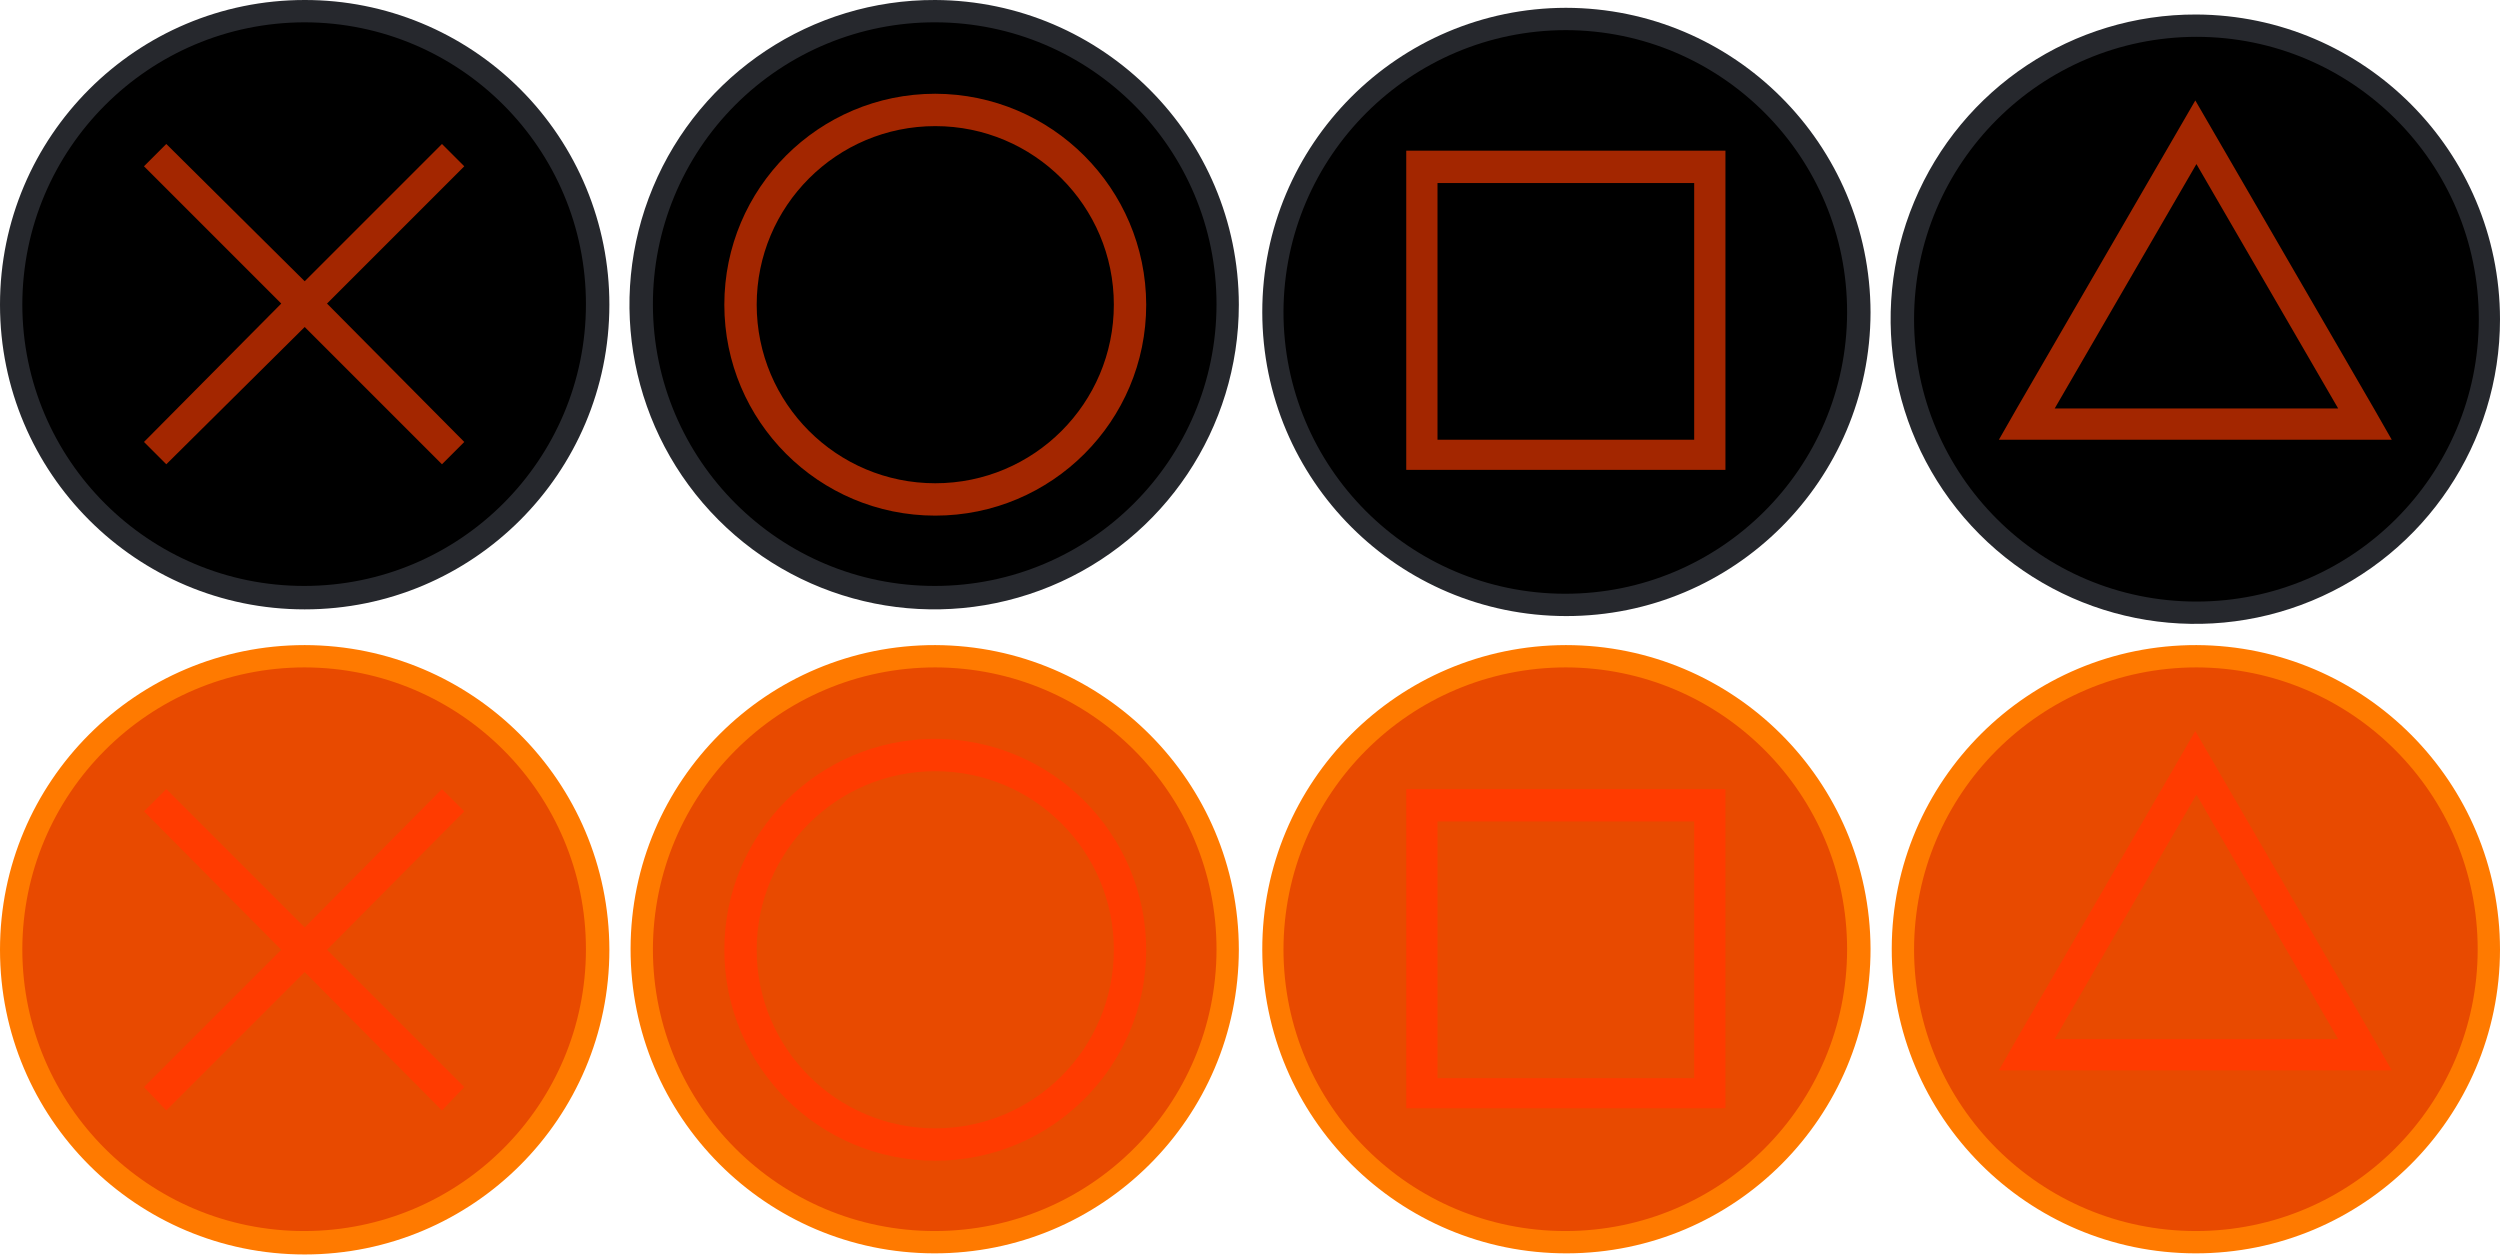
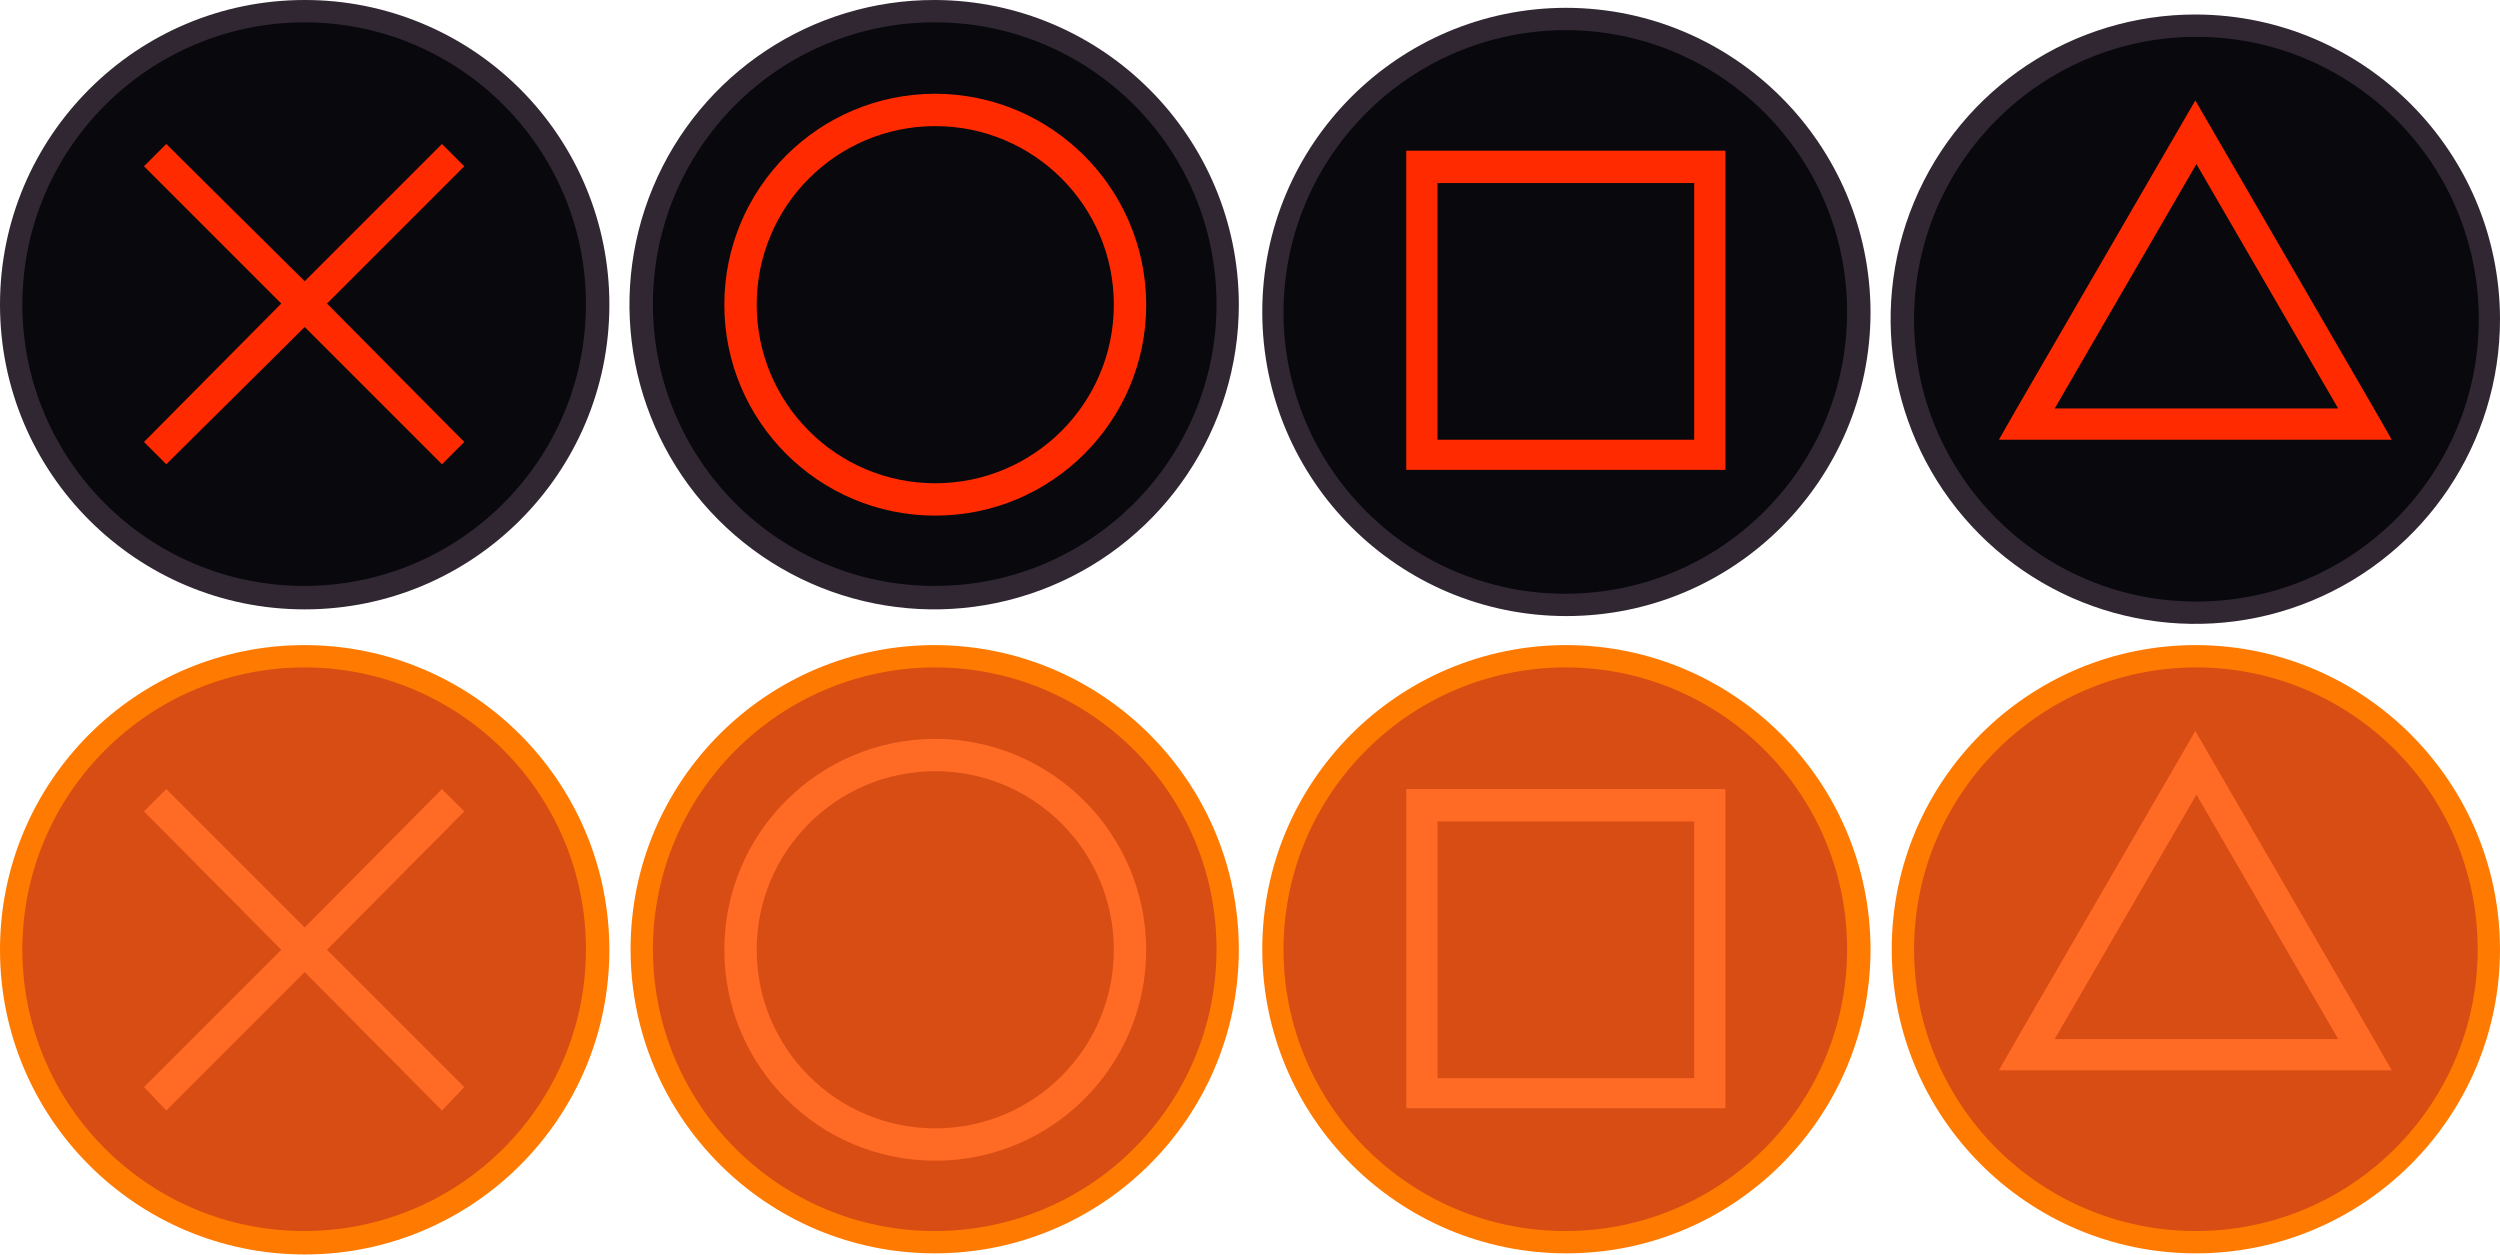
<svg xmlns="http://www.w3.org/2000/svg" id="Layer_1" data-name="Layer 1" width="224" height="112.4" viewBox="0 0 224 112.4" version="1.1">
  <defs id="defs1">
    <style id="style1">
      .cls-1 {
-         fill: #ff8a00;
+         fill: #ff9f2f;
      }

      .cls-2 {
-         fill: #ffb000;
+         fill: #ffb94c;
      }

      .cls-3 {
+         fill: #ff6a00;
+       }
+ 
+       .cls-4 {
+         fill: #8a2a0c;
+       }
+ 
+       .cls-5 {
        fill: #ff7a00;
      }

-       .cls-4 {
-         fill: #ff3b00;
-       }
- 
-       .cls-5 {
-         fill: #ffb000;
-       }
- 
      .cls-6 {
-         fill: #ff1900;
+         fill: #e83a17;
      }

      .cls-7 {
-         fill: #15161b;
+         fill: #1c1824;
      }

      .cls-8 {
-         fill: #08090d;
+         fill: #111017;
      }

      .cls-9 {
-         fill: #ff4a00;
+         fill: #ff8740;
      }

      .cls-10 {
-         fill: #ff9a00;
+         fill: #ff9a2e;
      }

      .cls-11 {
-         fill: #ff4a00;
+         fill: #ff7a26;
      }

      .cls-12 {
-         fill: #ffb000;
+         fill: #ffae42;
      }
    </style>
  </defs>
  <g id="g12">
    <g id="g3">
      <g id="g2">
-         <path class="cls-1" d="M83.8,111.3A26.25,26.25,0,1,1,110,85.1,26.33,26.33,0,0,1,83.8,111.3Z" id="path1" style="fill:#e84a00;fill-opacity:1" />
+         <path class="cls-1" d="M83.8,111.3A26.25,26.25,0,1,1,110,85.1,26.33,26.33,0,0,1,83.8,111.3Z" id="path1" style="fill:#d84d14;fill-opacity:1" />
        <path class="cls-2" d="M83.8,59.8A25.25,25.25,0,1,1,58.5,85.1,25.31,25.31,0,0,1,83.8,59.8m0-2A27.25,27.25,0,1,0,111,85.1,27.31,27.31,0,0,0,83.8,57.8Z" id="path2" style="fill:#ff7a00;fill-opacity:1" />
      </g>
-       <path class="cls-3" d="M83.8,66.2a18.9,18.9,0,1,0,18.9,18.9A18.95,18.95,0,0,0,83.8,66.2Zm0,34.9a16,16,0,1,1,16-16A16,16,0,0,1,83.8,101.1Z" id="path3" style="fill:#ff3b00;fill-opacity:1" />
+       <path class="cls-3" d="M83.8,66.2a18.9,18.9,0,1,0,18.9,18.9A18.95,18.95,0,0,0,83.8,66.2Zm0,34.9a16,16,0,1,1,16-16A16,16,0,0,1,83.8,101.1Z" id="path3" style="fill:#ff6a25;fill-opacity:1" />
    </g>
    <g id="g6">
      <g id="g5">
-         <path class="cls-1" d="M27.2,111.3A26.2,26.2,0,1,1,53.6,85.1,26.23,26.23,0,0,1,27.2,111.3Z" id="path4" style="fill:#e84a00;fill-opacity:1" />
+         <path class="cls-1" d="M27.2,111.3A26.2,26.2,0,1,1,53.6,85.1,26.23,26.23,0,0,1,27.2,111.3Z" id="path4" style="fill:#d84d14;fill-opacity:1" />
        <path class="cls-2" d="M27.3,59.8A25.25,25.25,0,1,1,2,85.1,25.31,25.31,0,0,1,27.3,59.8m0-2A27.3,27.3,0,1,0,54.6,85.1,27.34,27.34,0,0,0,27.3,57.8Z" id="path5" style="fill:#ff7a00;fill-opacity:1" />
      </g>
-       <polygon class="cls-4" points="41.6 72.7 39.6 70.7 27.3 83.1 14.9 70.7 12.9 72.7 25.2 85.1 12.9 97.4 14.9 99.5 27.3 87.1 39.6 99.5 41.6 97.4 29.3 85.1 41.6 72.7" id="polygon5" style="fill:#ff3b00;fill-opacity:1" />
+       <polygon class="cls-4" points="41.6 72.7 39.6 70.7 27.3 83.1 14.9 70.7 12.9 72.7 25.2 85.1 12.9 97.4 14.9 99.5 27.3 87.1 39.6 99.5 41.6 97.4 29.3 85.1 41.6 72.7" id="polygon5" style="fill:#ff6a25;fill-opacity:1" />
    </g>
    <g id="g8">
      <g id="g7">
-         <path class="cls-1" d="M140.3,111.3A26.25,26.25,0,1,1,166.6,85,26.25,26.25,0,0,1,140.3,111.3Z" id="path6" style="fill:#e84a00;fill-opacity:1" />
+         <path class="cls-1" d="M140.3,111.3A26.25,26.25,0,1,1,166.6,85,26.25,26.25,0,0,1,140.3,111.3Z" id="path6" style="fill:#d84d14;fill-opacity:1" />
        <path class="cls-2" d="M140.3,59.8A25.25,25.25,0,1,1,115,85.1a25.31,25.31,0,0,1,25.3-25.3m0-2A27.25,27.25,0,1,0,167.6,85a27.31,27.31,0,0,0-27.3-27.2Z" id="path7" style="fill:#ff7a00;fill-opacity:1" />
      </g>
-       <path class="cls-5" d="M151.8,70.7H126V99.3h28.6V70.7Zm0,25.9h-23v-23h23Z" id="path8" style="fill:#ff3b00;fill-opacity:1" />
+       <path class="cls-5" d="M151.8,70.7H126V99.3h28.6V70.7Zm0,25.9h-23v-23h23Z" id="path8" style="fill:#ff6a25;fill-opacity:1" />
    </g>
    <g id="g11">
      <g id="g10">
-         <path class="cls-1" d="M196.7,111.3A26.25,26.25,0,1,1,223,85.1,26.33,26.33,0,0,1,196.7,111.3Z" id="path9" style="fill:#e84a00;fill-opacity:1" />
+         <path class="cls-1" d="M196.7,111.3A26.25,26.25,0,1,1,223,85.1,26.33,26.33,0,0,1,196.7,111.3Z" id="path9" style="fill:#d84d14;fill-opacity:1" />
        <path class="cls-2" d="M196.8,59.8a25.25,25.25,0,1,1-25.3,25.3,25.31,25.31,0,0,1,25.3-25.3m0-2A27.25,27.25,0,1,0,224,85.1a27.31,27.31,0,0,0-27.2-27.3Z" id="path10" style="fill:#ff7a00;fill-opacity:1" />
      </g>
-       <path class="cls-6" d="M212.7,93.1l-16-27.6-16,27.6-1.6,2.8h35.2Zm-15.9,0H184.1l12.7-21.9,12.7,21.9Z" id="path11" style="fill:#ff3b00;fill-opacity:1" />
+       <path class="cls-6" d="M212.7,93.1l-16-27.6-16,27.6-1.6,2.8h35.2Zm-15.9,0H184.1l12.7-21.9,12.7,21.9Z" id="path11" style="fill:#ff6a25;fill-opacity:1" />
    </g>
  </g>
  <g id="g23">
    <g id="g14">
      <g id="g13">
-         <path class="cls-7" d="M83.8,53.5A26.25,26.25,0,1,1,110,27.2,26.33,26.33,0,0,1,83.8,53.5Z" id="path12" style="fill:#000000;fill-opacity:1" />
-         <path class="cls-8" d="M83.8,2A25.25,25.25,0,1,1,58.5,27.3,25.24,25.24,0,0,1,83.8,2m0-2A27.3,27.3,0,1,0,111,27.3,27.34,27.34,0,0,0,83.8,0Z" id="path13" style="fill:#26282d;fill-opacity:1" />
+         <path class="cls-7" d="M83.8,53.5A26.25,26.25,0,1,1,110,27.2,26.33,26.33,0,0,1,83.8,53.5Z" id="path12" style="fill:#08080d;fill-opacity:1" />
+         <path class="cls-8" d="M83.8,2A25.25,25.25,0,1,1,58.5,27.3,25.24,25.24,0,0,1,83.8,2m0-2A27.3,27.3,0,1,0,111,27.3,27.34,27.34,0,0,0,83.8,0Z" id="path13" style="fill:#302733;fill-opacity:1" />
      </g>
-       <path class="cls-9" d="M83.8,8.4a18.9,18.9,0,1,0,18.9,18.9A18.95,18.95,0,0,0,83.8,8.4Zm0,34.9a16,16,0,1,1,16-16A16,16,0,0,1,83.8,43.3Z" id="path14" style="fill:#a32600;fill-opacity:1" />
+       <path class="cls-9" d="M83.8,8.4a18.9,18.9,0,1,0,18.9,18.9A18.95,18.95,0,0,0,83.8,8.4Zm0,34.9a16,16,0,1,1,16-16A16,16,0,0,1,83.8,43.3Z" id="path14" style="fill:#ff2a00;fill-opacity:1" />
    </g>
    <g id="g17">
      <g id="g16">
-         <path class="cls-7" d="M27.2,53.5A26.25,26.25,0,1,1,53.5,27.3,26.29,26.29,0,0,1,27.2,53.5Z" id="path15" style="fill:#000000;fill-opacity:1" />
-         <path class="cls-8" d="M27.3,2A25.25,25.25,0,1,1,2,27.3,25.33,25.33,0,0,1,27.3,2m0-2A27.3,27.3,0,1,0,54.6,27.3,27.27,27.27,0,0,0,27.3,0Z" id="path16" style="fill:#26282d;fill-opacity:1" />
+         <path class="cls-7" d="M27.2,53.5A26.25,26.25,0,1,1,53.5,27.3,26.29,26.29,0,0,1,27.2,53.5Z" id="path15" style="fill:#08080d;fill-opacity:1" />
+         <path class="cls-8" d="M27.3,2A25.25,25.25,0,1,1,2,27.3,25.33,25.33,0,0,1,27.3,2m0-2A27.3,27.3,0,1,0,54.6,27.3,27.27,27.27,0,0,0,27.3,0Z" id="path16" style="fill:#302733;fill-opacity:1" />
      </g>
-       <polygon class="cls-10" points="41.6 14.9 39.6 12.9 27.3 25.2 14.9 12.9 12.9 14.9 25.2 27.2 12.9 39.6 14.9 41.6 27.3 29.3 39.6 41.6 41.6 39.6 29.3 27.2 41.6 14.9" id="polygon16" style="fill:#a32600;fill-opacity:1" />
+       <polygon class="cls-10" points="41.6 14.9 39.6 12.9 27.3 25.2 14.9 12.9 12.9 14.9 25.2 27.2 12.9 39.6 14.9 41.6 27.3 29.3 39.6 41.6 41.6 39.6 29.3 27.2 41.6 14.9" id="polygon16" style="fill:#ff2a00;fill-opacity:1" />
    </g>
    <g id="g19">
      <g id="g18">
-         <path class="cls-7" d="M140.3,54.2A26.25,26.25,0,1,1,166.6,28,26.23,26.23,0,0,1,140.3,54.2Z" id="path17" style="fill:#000000;fill-opacity:1" />
-         <path class="cls-8" d="M140.3,2.7A25.25,25.25,0,1,1,115,27.9,25.33,25.33,0,0,1,140.3,2.7m0-2A27.25,27.25,0,1,0,167.6,28,27.34,27.34,0,0,0,140.3.7Z" id="path18" style="fill:#26282d;fill-opacity:1" />
+         <path class="cls-7" d="M140.3,54.2A26.25,26.25,0,1,1,166.6,28,26.23,26.23,0,0,1,140.3,54.2Z" id="path17" style="fill:#08080d;fill-opacity:1" />
+         <path class="cls-8" d="M140.3,2.7A25.25,25.25,0,1,1,115,27.9,25.33,25.33,0,0,1,140.3,2.7m0-2A27.25,27.25,0,1,0,167.6,28,27.34,27.34,0,0,0,140.3.7Z" id="path18" style="fill:#302733;fill-opacity:1" />
      </g>
-       <path class="cls-11" d="M151.8,13.5H126V42.1h28.6V13.5Zm0,25.9h-23v-23h23Z" id="path19" style="fill:#a32600;fill-opacity:1" />
+       <path class="cls-11" d="M151.8,13.5H126V42.1h28.6V13.5Zm0,25.9h-23v-23h23Z" id="path19" style="fill:#ff2a00;fill-opacity:1" />
    </g>
    <g id="g22">
      <g id="g21">
-         <path class="cls-7" d="M196.7,54.8A26.3,26.3,0,1,1,223,28.6,26.33,26.33,0,0,1,196.7,54.8Z" id="path20" style="fill:#000000;fill-opacity:1" />
-         <path class="cls-8" d="M196.8,3.3a25.3,25.3,0,1,1-25.3,25.3A25.33,25.33,0,0,1,196.8,3.3m0-2A27.3,27.3,0,1,0,224,28.6,27.34,27.34,0,0,0,196.8,1.3Z" id="path21" style="fill:#26282d;fill-opacity:1" />
+         <path class="cls-7" d="M196.7,54.8A26.3,26.3,0,1,1,223,28.6,26.33,26.33,0,0,1,196.7,54.8Z" id="path20" style="fill:#08080d;fill-opacity:1" />
+         <path class="cls-8" d="M196.8,3.3a25.3,25.3,0,1,1-25.3,25.3A25.33,25.33,0,0,1,196.8,3.3m0-2A27.3,27.3,0,1,0,224,28.6,27.34,27.34,0,0,0,196.8,1.3Z" id="path21" style="fill:#302733;fill-opacity:1" />
      </g>
-       <path class="cls-12" d="M212.7,36.6,196.7,9l-16,27.6-1.6,2.8h35.2Zm-15.9,0H184.1l12.7-21.9,12.7,21.9Z" id="path22" style="fill:#a32600;fill-opacity:1" />
+       <path class="cls-12" d="M212.7,36.6,196.7,9l-16,27.6-1.6,2.8h35.2Zm-15.9,0H184.1l12.7-21.9,12.7,21.9Z" id="path22" style="fill:#ff2a00;fill-opacity:1" />
    </g>
  </g>
</svg>
